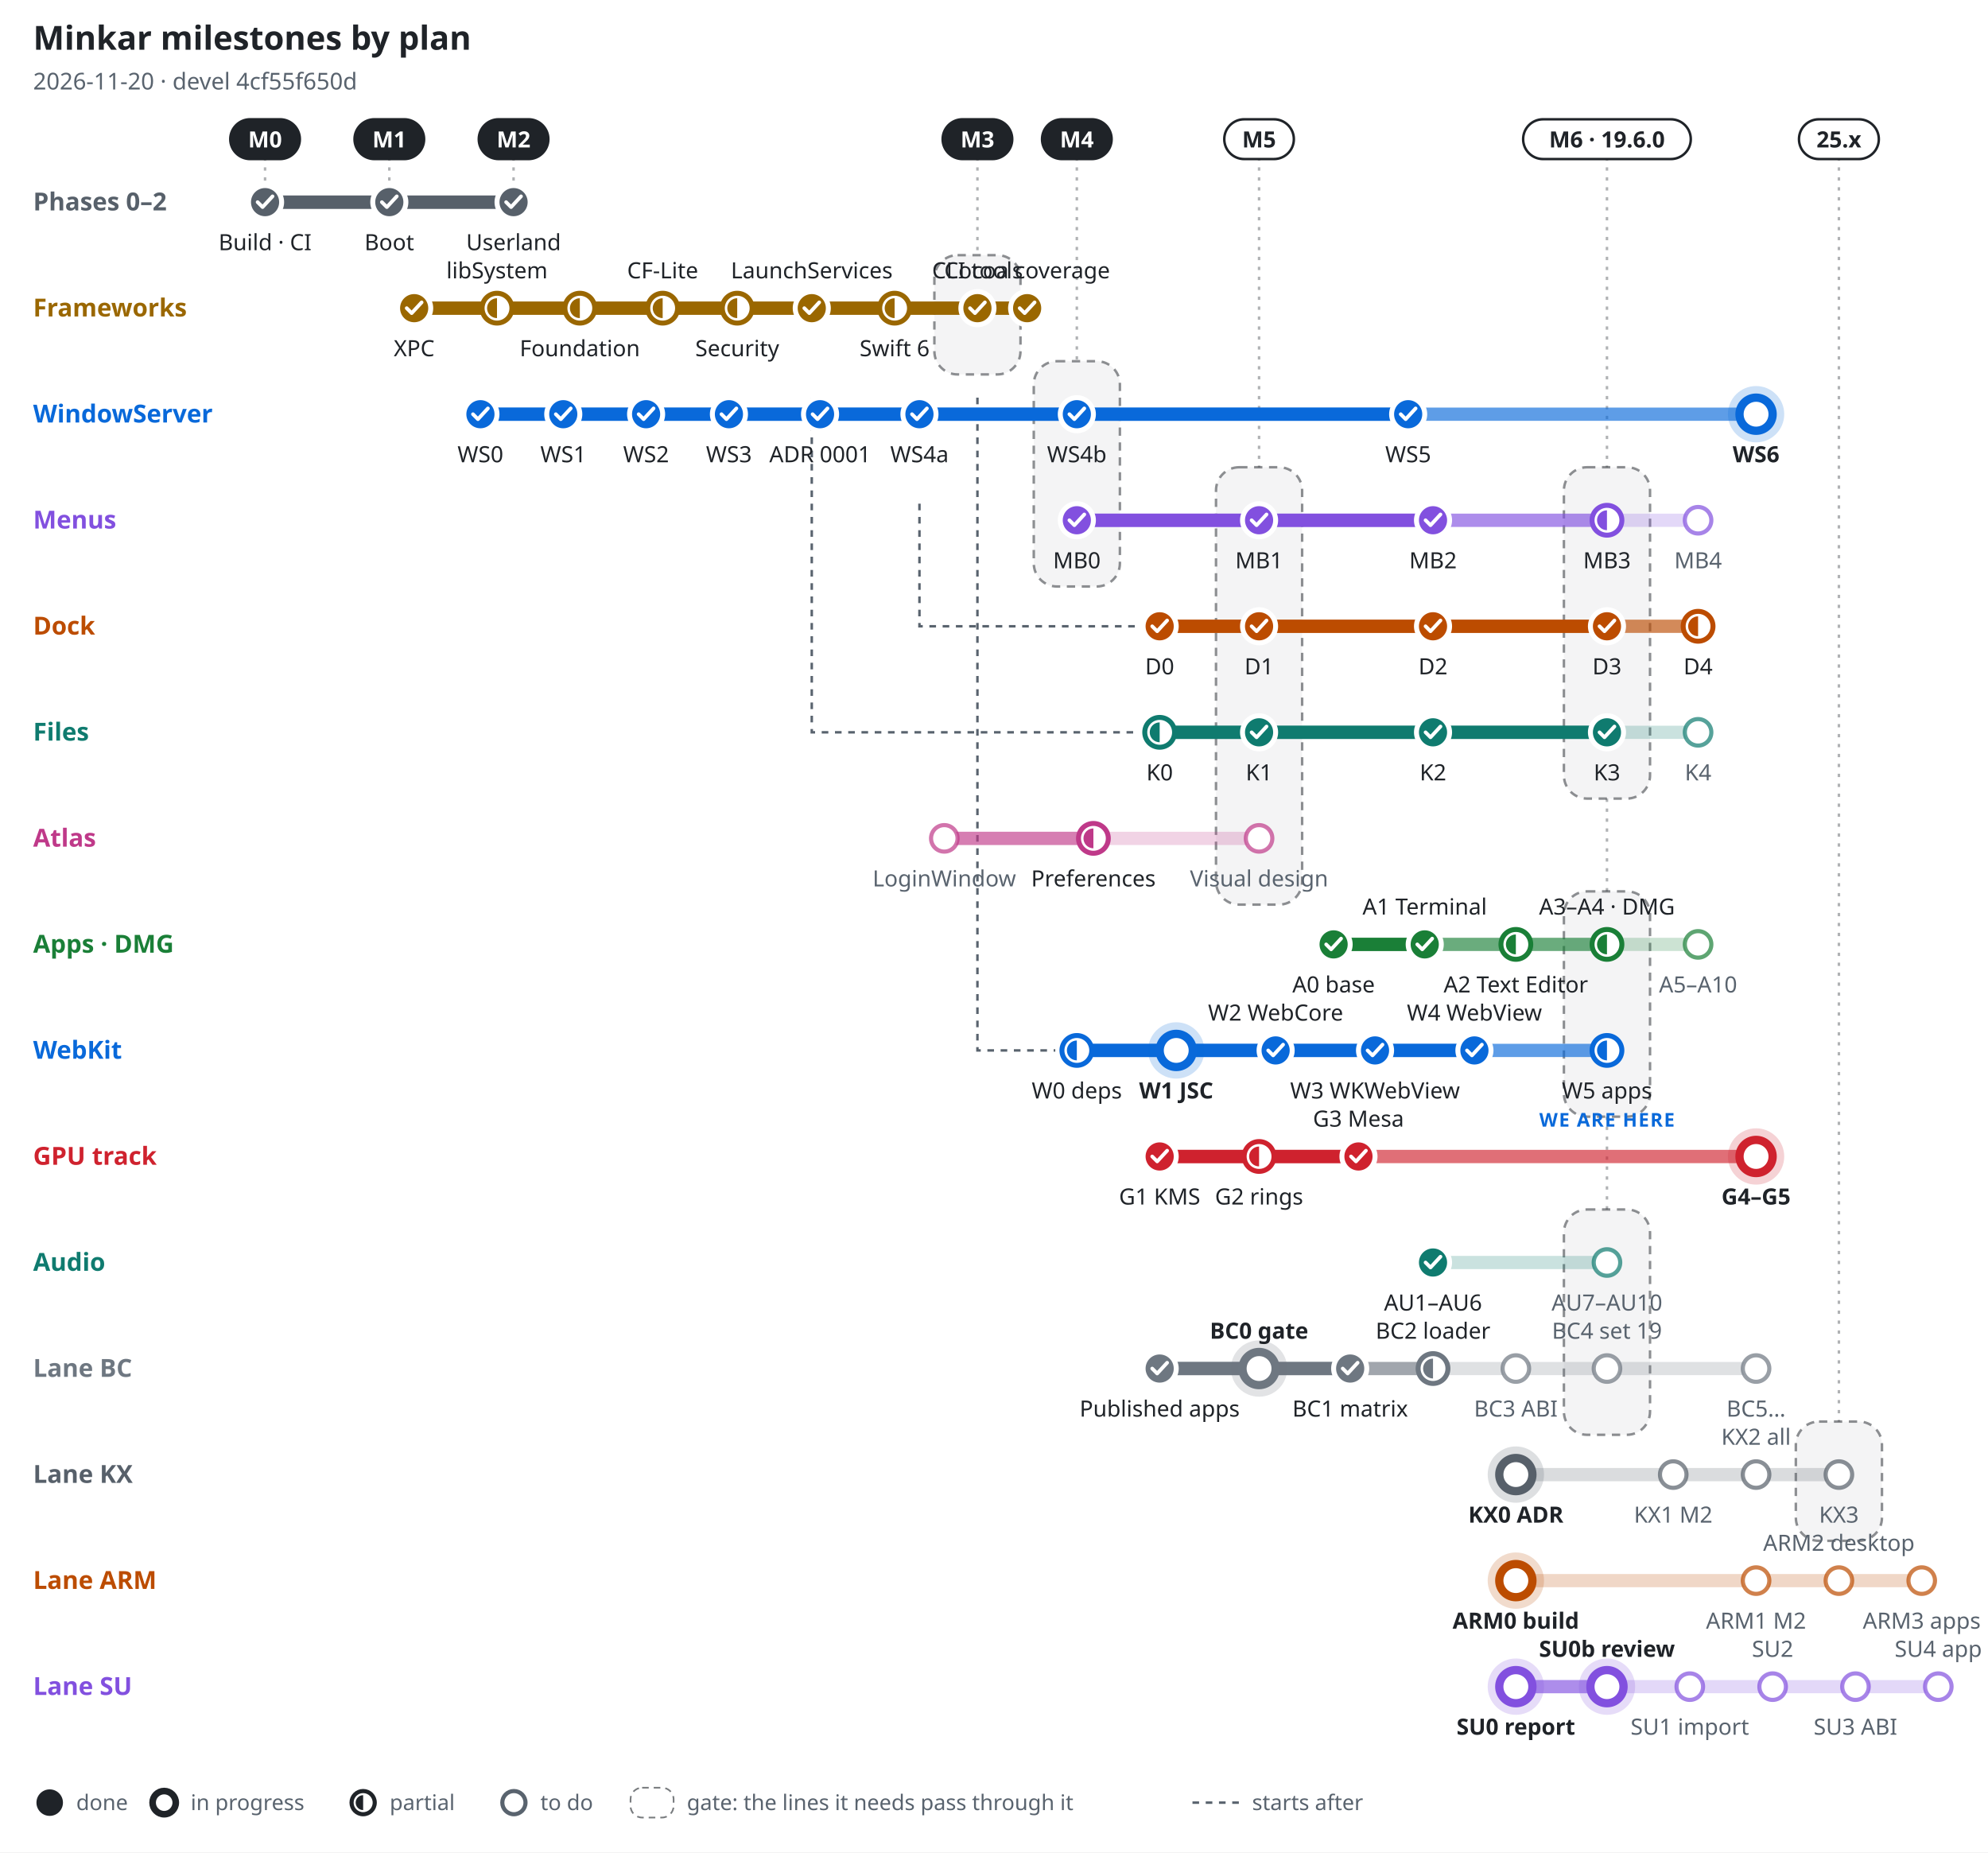
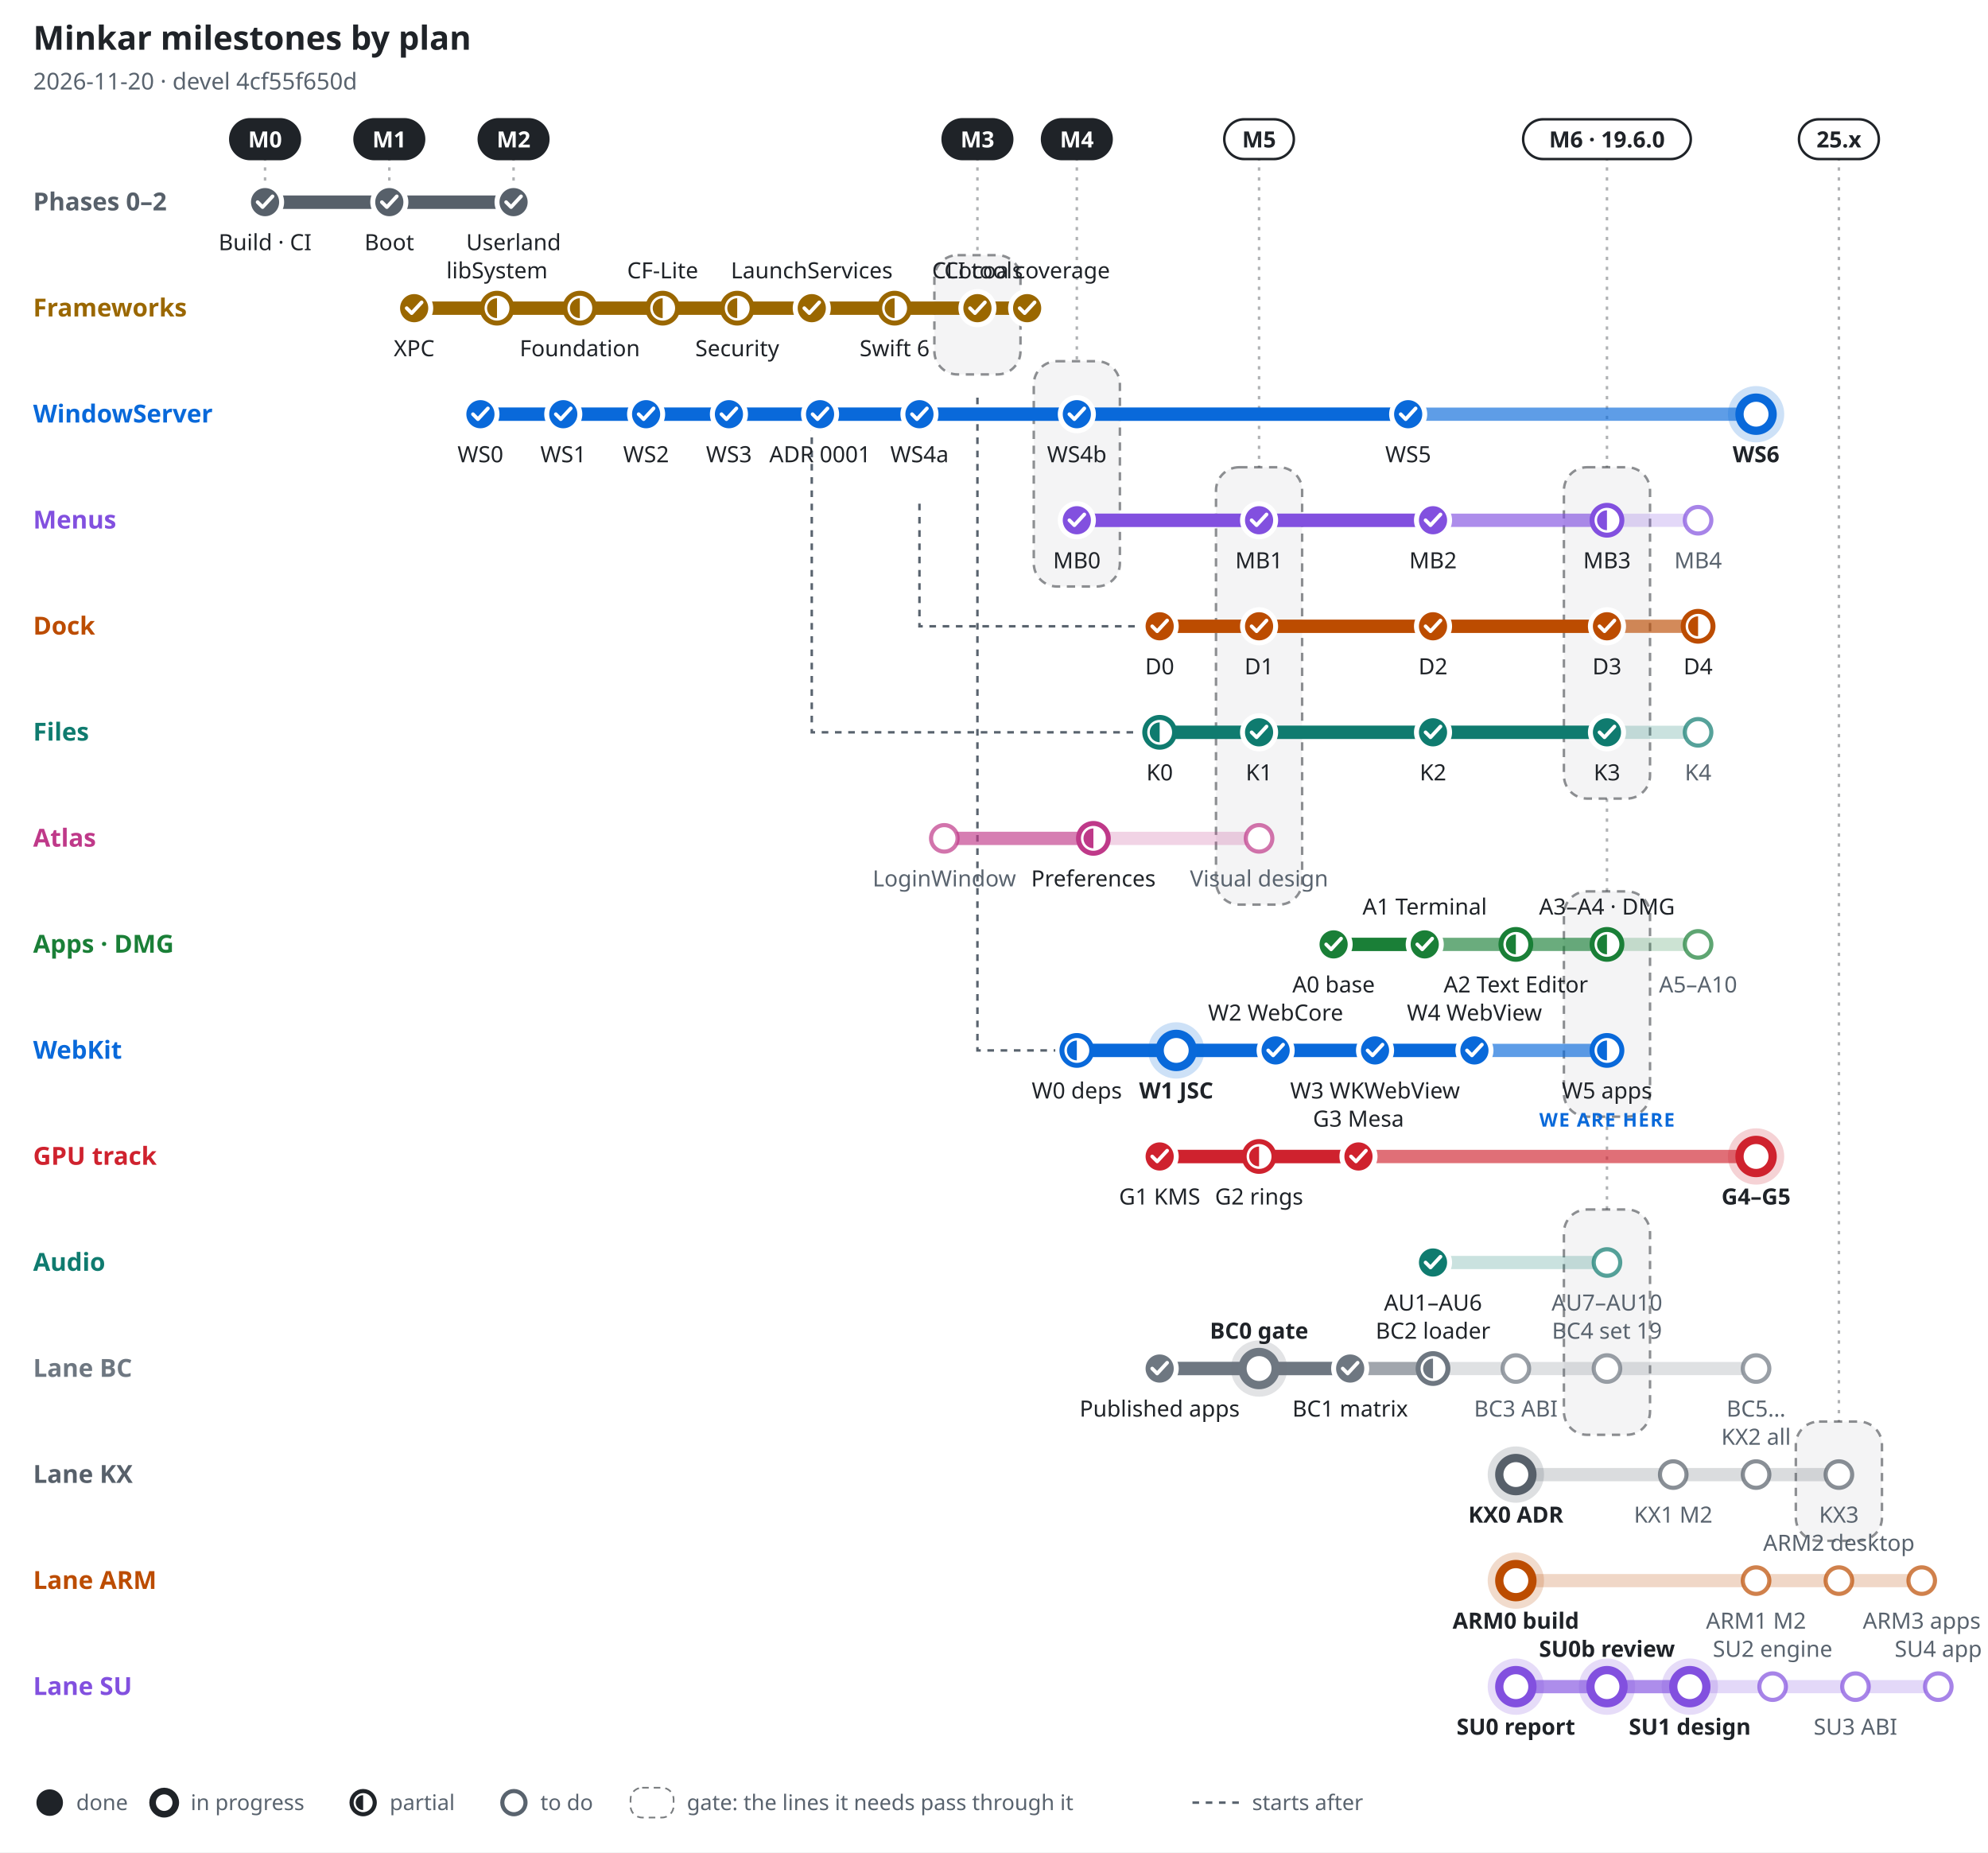
<svg xmlns="http://www.w3.org/2000/svg" width="1200" height="1118" viewBox="0 0 1200 1118" font-family="-apple-system, BlinkMacSystemFont, 'Segoe UI', 'Noto Sans', Helvetica, Arial, sans-serif" role="img" aria-label="Minkar milestones by plan, 2026-11-20">
  <rect width="1200" height="1118" fill="#ffffff" />
  <text x="20" y="30" font-size="20" font-weight="700" fill="#1f2328" text-anchor="start">Minkar milestones by plan</text>
  <text x="20" y="54" font-size="14" font-weight="400" fill="#59636e" text-anchor="start">2026-11-20 · devel 4cf55f650d</text>
  <line x1="160" y1="95" x2="160" y2="110" stroke="#1f2328" stroke-opacity=".35" stroke-width="1.5" stroke-dasharray="2 4" />
  <rect x="139" y="72" width="42" height="24" rx="12" fill="#1f2328" stroke="#1f2328" stroke-width="1.5" />
  <text x="160" y="89" font-size="13.5" font-weight="700" fill="#ffffff" text-anchor="middle">M0</text>
  <line x1="235" y1="95" x2="235" y2="110" stroke="#1f2328" stroke-opacity=".35" stroke-width="1.5" stroke-dasharray="2 4" />
  <rect x="214" y="72" width="42" height="24" rx="12" fill="#1f2328" stroke="#1f2328" stroke-width="1.5" />
  <text x="235" y="89" font-size="13.5" font-weight="700" fill="#ffffff" text-anchor="middle">M1</text>
  <line x1="310" y1="95" x2="310" y2="110" stroke="#1f2328" stroke-opacity=".35" stroke-width="1.5" stroke-dasharray="2 4" />
  <rect x="289" y="72" width="42" height="24" rx="12" fill="#1f2328" stroke="#1f2328" stroke-width="1.5" />
  <text x="310" y="89" font-size="13.5" font-weight="700" fill="#ffffff" text-anchor="middle">M2</text>
  <line x1="590" y1="95" x2="590" y2="154" stroke="#1f2328" stroke-opacity=".35" stroke-width="1.5" stroke-dasharray="2 4" />
  <rect x="564" y="154" width="52" height="72" rx="14" fill="#1f2328" fill-opacity=".05" stroke="#1f2328" stroke-opacity=".5" stroke-width="1.5" stroke-dasharray="5 4" />
  <rect x="569" y="72" width="42" height="24" rx="12" fill="#1f2328" stroke="#1f2328" stroke-width="1.5" />
  <text x="590" y="89" font-size="13.5" font-weight="700" fill="#ffffff" text-anchor="middle">M3</text>
  <line x1="650" y1="95" x2="650" y2="218" stroke="#1f2328" stroke-opacity=".35" stroke-width="1.5" stroke-dasharray="2 4" />
  <rect x="624" y="218" width="52" height="136" rx="14" fill="#1f2328" fill-opacity=".05" stroke="#1f2328" stroke-opacity=".5" stroke-width="1.5" stroke-dasharray="5 4" />
  <rect x="629" y="72" width="42" height="24" rx="12" fill="#1f2328" stroke="#1f2328" stroke-width="1.5" />
  <text x="650" y="89" font-size="13.5" font-weight="700" fill="#ffffff" text-anchor="middle">M4</text>
  <line x1="760" y1="95" x2="760" y2="282" stroke="#1f2328" stroke-opacity=".35" stroke-width="1.5" stroke-dasharray="2 4" />
  <rect x="734" y="282" width="52" height="264" rx="14" fill="#1f2328" fill-opacity=".05" stroke="#1f2328" stroke-opacity=".5" stroke-width="1.5" stroke-dasharray="5 4" />
  <rect x="739" y="72" width="42" height="24" rx="12" fill="#ffffff" stroke="#1f2328" stroke-width="1.5" />
  <text x="760" y="89" font-size="13.5" font-weight="700" fill="#1f2328" text-anchor="middle">M5</text>
  <line x1="970" y1="95" x2="970" y2="282" stroke="#1f2328" stroke-opacity=".35" stroke-width="1.5" stroke-dasharray="2 4" />
  <rect x="944" y="282" width="52" height="200" rx="14" fill="#1f2328" fill-opacity=".05" stroke="#1f2328" stroke-opacity=".5" stroke-width="1.5" stroke-dasharray="5 4" />
  <line x1="970" y1="482" x2="970" y2="538" stroke="#1f2328" stroke-opacity=".35" stroke-width="1.5" stroke-dasharray="2 4" />
  <rect x="944" y="538" width="52" height="136" rx="14" fill="#1f2328" fill-opacity=".05" stroke="#1f2328" stroke-opacity=".5" stroke-width="1.5" stroke-dasharray="5 4" />
  <line x1="970" y1="674" x2="970" y2="730" stroke="#1f2328" stroke-opacity=".35" stroke-width="1.5" stroke-dasharray="2 4" />
  <rect x="944" y="730" width="52" height="136" rx="14" fill="#1f2328" fill-opacity=".05" stroke="#1f2328" stroke-opacity=".5" stroke-width="1.5" stroke-dasharray="5 4" />
  <rect x="919.4" y="72" width="101.2" height="24" rx="12" fill="#ffffff" stroke="#1f2328" stroke-width="1.5" />
  <text x="970" y="89" font-size="13.5" font-weight="700" fill="#1f2328" text-anchor="middle">M6 · 19.6.0</text>
  <line x1="1110" y1="95" x2="1110" y2="858" stroke="#1f2328" stroke-opacity=".35" stroke-width="1.5" stroke-dasharray="2 4" />
  <rect x="1084" y="858" width="52" height="72" rx="14" fill="#1f2328" fill-opacity=".05" stroke="#1f2328" stroke-opacity=".5" stroke-width="1.5" stroke-dasharray="5 4" />
  <rect x="1085.9" y="72" width="48.2" height="24" rx="12" fill="#ffffff" stroke="#1f2328" stroke-width="1.5" />
  <text x="1110" y="89" font-size="13.5" font-weight="700" fill="#1f2328" text-anchor="middle">25.x</text>
  <path d="M555 304 V378 H687" fill="none" stroke="#59636e" stroke-width="1.5" stroke-dasharray="4 4" />
  <path d="M490 240 V442 H687" fill="none" stroke="#59636e" stroke-width="1.5" stroke-dasharray="4 4" />
  <path d="M590 240 V634 H637" fill="none" stroke="#59636e" stroke-width="1.5" stroke-dasharray="4 4" />
  <text x="20" y="127" font-size="15" font-weight="700" fill="#57606a" text-anchor="start">Phases 0–2</text>
  <line x1="160" y1="122" x2="310" y2="122" stroke="#57606a" stroke-opacity=".22" stroke-width="8" stroke-linecap="round" />
  <line x1="160" y1="122" x2="310" y2="122" stroke="#57606a" stroke-opacity=".55" stroke-width="8" stroke-linecap="round" />
  <line x1="160" y1="122" x2="310" y2="122" stroke="#57606a" stroke-opacity="1" stroke-width="8" stroke-linecap="round" />
  <circle cx="160" cy="122" r="10" fill="#57606a" stroke="#ffffff" stroke-width="3" />
  <path d="M155.5 122 l3 3 l6 -6.5" fill="none" stroke="#ffffff" stroke-width="2.2" stroke-linecap="round" stroke-linejoin="round" />
  <text x="160" y="151" font-size="13.5" font-weight="500" fill="#1f2328" text-anchor="middle">Build · CI</text>
  <circle cx="235" cy="122" r="10" fill="#57606a" stroke="#ffffff" stroke-width="3" />
  <path d="M230.5 122 l3 3 l6 -6.5" fill="none" stroke="#ffffff" stroke-width="2.2" stroke-linecap="round" stroke-linejoin="round" />
  <text x="235" y="151" font-size="13.5" font-weight="500" fill="#1f2328" text-anchor="middle">Boot</text>
  <circle cx="310" cy="122" r="10" fill="#57606a" stroke="#ffffff" stroke-width="3" />
  <path d="M305.5 122 l3 3 l6 -6.5" fill="none" stroke="#ffffff" stroke-width="2.2" stroke-linecap="round" stroke-linejoin="round" />
  <text x="310" y="151" font-size="13.5" font-weight="500" fill="#1f2328" text-anchor="middle">Userland</text>
  <text x="20" y="191" font-size="15" font-weight="700" fill="#9a6700" text-anchor="start">Frameworks</text>
  <line x1="250" y1="186" x2="620" y2="186" stroke="#9a6700" stroke-opacity=".22" stroke-width="8" stroke-linecap="round" />
  <line x1="250" y1="186" x2="620" y2="186" stroke="#9a6700" stroke-opacity=".55" stroke-width="8" stroke-linecap="round" />
  <line x1="250" y1="186" x2="620" y2="186" stroke="#9a6700" stroke-opacity="1" stroke-width="8" stroke-linecap="round" />
  <circle cx="250" cy="186" r="10" fill="#9a6700" stroke="#ffffff" stroke-width="3" />
  <path d="M245.5 186 l3 3 l6 -6.5" fill="none" stroke="#ffffff" stroke-width="2.2" stroke-linecap="round" stroke-linejoin="round" />
  <text x="250" y="215" font-size="13.5" font-weight="500" fill="#1f2328" text-anchor="middle">XPC</text>
  <circle cx="300" cy="186" r="9" fill="#ffffff" stroke="#9a6700" stroke-width="3" />
  <path d="M300 180 A6 6 0 0 0 300 192 Z" fill="#9a6700" />
  <text x="300" y="168" font-size="13.5" font-weight="500" fill="#1f2328" text-anchor="middle">libSystem</text>
  <circle cx="350" cy="186" r="9" fill="#ffffff" stroke="#9a6700" stroke-width="3" />
  <path d="M350 180 A6 6 0 0 0 350 192 Z" fill="#9a6700" />
  <text x="350" y="215" font-size="13.5" font-weight="500" fill="#1f2328" text-anchor="middle">Foundation</text>
  <circle cx="400" cy="186" r="9" fill="#ffffff" stroke="#9a6700" stroke-width="3" />
  <path d="M400 180 A6 6 0 0 0 400 192 Z" fill="#9a6700" />
  <text x="400" y="168" font-size="13.5" font-weight="500" fill="#1f2328" text-anchor="middle">CF-Lite</text>
  <circle cx="445" cy="186" r="9" fill="#ffffff" stroke="#9a6700" stroke-width="3" />
  <path d="M445 180 A6 6 0 0 0 445 192 Z" fill="#9a6700" />
  <text x="445" y="215" font-size="13.5" font-weight="500" fill="#1f2328" text-anchor="middle">Security</text>
  <circle cx="490" cy="186" r="10" fill="#9a6700" stroke="#ffffff" stroke-width="3" />
  <path d="M485.5 186 l3 3 l6 -6.5" fill="none" stroke="#ffffff" stroke-width="2.2" stroke-linecap="round" stroke-linejoin="round" />
  <text x="490" y="168" font-size="13.5" font-weight="500" fill="#1f2328" text-anchor="middle">LaunchServices</text>
  <circle cx="540" cy="186" r="9" fill="#ffffff" stroke="#9a6700" stroke-width="3" />
  <path d="M540 180 A6 6 0 0 0 540 192 Z" fill="#9a6700" />
  <text x="540" y="215" font-size="13.5" font-weight="500" fill="#1f2328" text-anchor="middle">Swift 6</text>
  <circle cx="590" cy="186" r="10" fill="#9a6700" stroke="#ffffff" stroke-width="3" />
  <path d="M585.5 186 l3 3 l6 -6.5" fill="none" stroke="#ffffff" stroke-width="2.2" stroke-linecap="round" stroke-linejoin="round" />
  <text x="590" y="168" font-size="13.5" font-weight="500" fill="#1f2328" text-anchor="middle">CLI tools</text>
  <circle cx="620" cy="186" r="10" fill="#9a6700" stroke="#ffffff" stroke-width="3" />
  <path d="M615.5 186 l3 3 l6 -6.5" fill="none" stroke="#ffffff" stroke-width="2.2" stroke-linecap="round" stroke-linejoin="round" />
  <text x="620" y="168" font-size="13.5" font-weight="500" fill="#1f2328" text-anchor="middle">Cocoa coverage</text>
  <text x="20" y="255" font-size="15" font-weight="700" fill="#0969da" text-anchor="start">WindowServer</text>
  <line x1="290" y1="250" x2="1060" y2="250" stroke="#0969da" stroke-opacity=".22" stroke-width="8" stroke-linecap="round" />
  <line x1="290" y1="250" x2="1060" y2="250" stroke="#0969da" stroke-opacity=".55" stroke-width="8" stroke-linecap="round" />
  <line x1="290" y1="250" x2="850" y2="250" stroke="#0969da" stroke-opacity="1" stroke-width="8" stroke-linecap="round" />
  <circle cx="290" cy="250" r="10" fill="#0969da" stroke="#ffffff" stroke-width="3" />
  <path d="M285.5 250 l3 3 l6 -6.5" fill="none" stroke="#ffffff" stroke-width="2.2" stroke-linecap="round" stroke-linejoin="round" />
  <text x="290" y="279" font-size="13.5" font-weight="500" fill="#1f2328" text-anchor="middle">WS0</text>
  <circle cx="340" cy="250" r="10" fill="#0969da" stroke="#ffffff" stroke-width="3" />
  <path d="M335.5 250 l3 3 l6 -6.5" fill="none" stroke="#ffffff" stroke-width="2.2" stroke-linecap="round" stroke-linejoin="round" />
  <text x="340" y="279" font-size="13.5" font-weight="500" fill="#1f2328" text-anchor="middle">WS1</text>
  <circle cx="390" cy="250" r="10" fill="#0969da" stroke="#ffffff" stroke-width="3" />
  <path d="M385.5 250 l3 3 l6 -6.5" fill="none" stroke="#ffffff" stroke-width="2.2" stroke-linecap="round" stroke-linejoin="round" />
  <text x="390" y="279" font-size="13.5" font-weight="500" fill="#1f2328" text-anchor="middle">WS2</text>
  <circle cx="440" cy="250" r="10" fill="#0969da" stroke="#ffffff" stroke-width="3" />
  <path d="M435.5 250 l3 3 l6 -6.5" fill="none" stroke="#ffffff" stroke-width="2.2" stroke-linecap="round" stroke-linejoin="round" />
  <text x="440" y="279" font-size="13.5" font-weight="500" fill="#1f2328" text-anchor="middle">WS3</text>
  <circle cx="495" cy="250" r="10" fill="#0969da" stroke="#ffffff" stroke-width="3" />
  <path d="M490.5 250 l3 3 l6 -6.5" fill="none" stroke="#ffffff" stroke-width="2.2" stroke-linecap="round" stroke-linejoin="round" />
  <text x="495" y="279" font-size="13.5" font-weight="500" fill="#1f2328" text-anchor="middle">ADR 0001</text>
  <circle cx="555" cy="250" r="10" fill="#0969da" stroke="#ffffff" stroke-width="3" />
  <path d="M550.5 250 l3 3 l6 -6.5" fill="none" stroke="#ffffff" stroke-width="2.2" stroke-linecap="round" stroke-linejoin="round" />
  <text x="555" y="279" font-size="13.5" font-weight="500" fill="#1f2328" text-anchor="middle">WS4a</text>
  <circle cx="650" cy="250" r="10" fill="#0969da" stroke="#ffffff" stroke-width="3" />
  <path d="M645.5 250 l3 3 l6 -6.5" fill="none" stroke="#ffffff" stroke-width="2.2" stroke-linecap="round" stroke-linejoin="round" />
  <text x="650" y="279" font-size="13.5" font-weight="500" fill="#1f2328" text-anchor="middle">WS4b</text>
  <circle cx="850" cy="250" r="10" fill="#0969da" stroke="#ffffff" stroke-width="3" />
  <path d="M845.5 250 l3 3 l6 -6.5" fill="none" stroke="#ffffff" stroke-width="2.2" stroke-linecap="round" stroke-linejoin="round" />
  <text x="850" y="279" font-size="13.5" font-weight="500" fill="#1f2328" text-anchor="middle">WS5</text>
  <circle cx="1060" cy="250" r="17" fill="#0969da" fill-opacity=".2" />
  <circle cx="1060" cy="250" r="10" fill="#ffffff" stroke="#0969da" stroke-width="5" />
  <text x="1060" y="279" font-size="13.5" font-weight="700" fill="#1f2328" text-anchor="middle">WS6</text>
  <text x="20" y="319" font-size="15" font-weight="700" fill="#8250df" text-anchor="start">Menus</text>
  <line x1="650" y1="314" x2="1025" y2="314" stroke="#8250df" stroke-opacity=".22" stroke-width="8" stroke-linecap="round" />
  <line x1="650" y1="314" x2="970" y2="314" stroke="#8250df" stroke-opacity=".55" stroke-width="8" stroke-linecap="round" />
  <line x1="650" y1="314" x2="865" y2="314" stroke="#8250df" stroke-opacity="1" stroke-width="8" stroke-linecap="round" />
  <circle cx="650" cy="314" r="10" fill="#8250df" stroke="#ffffff" stroke-width="3" />
  <path d="M645.5 314 l3 3 l6 -6.5" fill="none" stroke="#ffffff" stroke-width="2.2" stroke-linecap="round" stroke-linejoin="round" />
  <text x="650" y="343" font-size="13.5" font-weight="500" fill="#1f2328" text-anchor="middle">MB0</text>
  <circle cx="760" cy="314" r="10" fill="#8250df" stroke="#ffffff" stroke-width="3" />
  <path d="M755.5 314 l3 3 l6 -6.5" fill="none" stroke="#ffffff" stroke-width="2.2" stroke-linecap="round" stroke-linejoin="round" />
  <text x="760" y="343" font-size="13.5" font-weight="500" fill="#1f2328" text-anchor="middle">MB1</text>
  <circle cx="865" cy="314" r="10" fill="#8250df" stroke="#ffffff" stroke-width="3" />
  <path d="M860.5 314 l3 3 l6 -6.5" fill="none" stroke="#ffffff" stroke-width="2.2" stroke-linecap="round" stroke-linejoin="round" />
  <text x="865" y="343" font-size="13.5" font-weight="500" fill="#1f2328" text-anchor="middle">MB2</text>
  <circle cx="970" cy="314" r="9" fill="#ffffff" stroke="#8250df" stroke-width="3" />
  <path d="M970 308 A6 6 0 0 0 970 320 Z" fill="#8250df" />
  <text x="970" y="343" font-size="13.5" font-weight="500" fill="#1f2328" text-anchor="middle">MB3</text>
  <circle cx="1025" cy="314" r="8" fill="#ffffff" stroke="#8250df" stroke-opacity=".7" stroke-width="2.5" />
  <text x="1025" y="343" font-size="13.5" font-weight="500" fill="#59636e" text-anchor="middle">MB4</text>
  <text x="20" y="383" font-size="15" font-weight="700" fill="#bc4c00" text-anchor="start">Dock</text>
  <line x1="700" y1="378" x2="1025" y2="378" stroke="#bc4c00" stroke-opacity=".22" stroke-width="8" stroke-linecap="round" />
  <line x1="700" y1="378" x2="1025" y2="378" stroke="#bc4c00" stroke-opacity=".55" stroke-width="8" stroke-linecap="round" />
  <line x1="700" y1="378" x2="970" y2="378" stroke="#bc4c00" stroke-opacity="1" stroke-width="8" stroke-linecap="round" />
  <circle cx="700" cy="378" r="10" fill="#bc4c00" stroke="#ffffff" stroke-width="3" />
  <path d="M695.5 378 l3 3 l6 -6.5" fill="none" stroke="#ffffff" stroke-width="2.2" stroke-linecap="round" stroke-linejoin="round" />
  <text x="700" y="407" font-size="13.5" font-weight="500" fill="#1f2328" text-anchor="middle">D0</text>
  <circle cx="760" cy="378" r="10" fill="#bc4c00" stroke="#ffffff" stroke-width="3" />
  <path d="M755.5 378 l3 3 l6 -6.5" fill="none" stroke="#ffffff" stroke-width="2.2" stroke-linecap="round" stroke-linejoin="round" />
  <text x="760" y="407" font-size="13.5" font-weight="500" fill="#1f2328" text-anchor="middle">D1</text>
  <circle cx="865" cy="378" r="10" fill="#bc4c00" stroke="#ffffff" stroke-width="3" />
  <path d="M860.5 378 l3 3 l6 -6.5" fill="none" stroke="#ffffff" stroke-width="2.2" stroke-linecap="round" stroke-linejoin="round" />
  <text x="865" y="407" font-size="13.5" font-weight="500" fill="#1f2328" text-anchor="middle">D2</text>
  <circle cx="970" cy="378" r="10" fill="#bc4c00" stroke="#ffffff" stroke-width="3" />
  <path d="M965.5 378 l3 3 l6 -6.5" fill="none" stroke="#ffffff" stroke-width="2.2" stroke-linecap="round" stroke-linejoin="round" />
  <text x="970" y="407" font-size="13.5" font-weight="500" fill="#1f2328" text-anchor="middle">D3</text>
  <circle cx="1025" cy="378" r="9" fill="#ffffff" stroke="#bc4c00" stroke-width="3" />
  <path d="M1025 372 A6 6 0 0 0 1025 384 Z" fill="#bc4c00" />
  <text x="1025" y="407" font-size="13.5" font-weight="500" fill="#1f2328" text-anchor="middle">D4</text>
  <text x="20" y="447" font-size="15" font-weight="700" fill="#0f7b6f" text-anchor="start">Files</text>
  <line x1="700" y1="442" x2="1025" y2="442" stroke="#0f7b6f" stroke-opacity=".22" stroke-width="8" stroke-linecap="round" />
  <line x1="700" y1="442" x2="970" y2="442" stroke="#0f7b6f" stroke-opacity=".55" stroke-width="8" stroke-linecap="round" />
  <line x1="700" y1="442" x2="970" y2="442" stroke="#0f7b6f" stroke-opacity="1" stroke-width="8" stroke-linecap="round" />
  <circle cx="700" cy="442" r="9" fill="#ffffff" stroke="#0f7b6f" stroke-width="3" />
  <path d="M700 436 A6 6 0 0 0 700 448 Z" fill="#0f7b6f" />
  <text x="700" y="471" font-size="13.5" font-weight="500" fill="#1f2328" text-anchor="middle">K0</text>
  <circle cx="760" cy="442" r="10" fill="#0f7b6f" stroke="#ffffff" stroke-width="3" />
  <path d="M755.5 442 l3 3 l6 -6.5" fill="none" stroke="#ffffff" stroke-width="2.2" stroke-linecap="round" stroke-linejoin="round" />
  <text x="760" y="471" font-size="13.5" font-weight="500" fill="#1f2328" text-anchor="middle">K1</text>
  <circle cx="865" cy="442" r="10" fill="#0f7b6f" stroke="#ffffff" stroke-width="3" />
  <path d="M860.5 442 l3 3 l6 -6.5" fill="none" stroke="#ffffff" stroke-width="2.2" stroke-linecap="round" stroke-linejoin="round" />
  <text x="865" y="471" font-size="13.5" font-weight="500" fill="#1f2328" text-anchor="middle">K2</text>
  <circle cx="970" cy="442" r="10" fill="#0f7b6f" stroke="#ffffff" stroke-width="3" />
  <path d="M965.5 442 l3 3 l6 -6.5" fill="none" stroke="#ffffff" stroke-width="2.2" stroke-linecap="round" stroke-linejoin="round" />
  <text x="970" y="471" font-size="13.5" font-weight="500" fill="#1f2328" text-anchor="middle">K3</text>
  <circle cx="1025" cy="442" r="8" fill="#ffffff" stroke="#0f7b6f" stroke-opacity=".7" stroke-width="2.5" />
  <text x="1025" y="471" font-size="13.5" font-weight="500" fill="#59636e" text-anchor="middle">K4</text>
  <text x="20" y="511" font-size="15" font-weight="700" fill="#bf3989" text-anchor="start">Atlas</text>
  <line x1="570" y1="506" x2="760" y2="506" stroke="#bf3989" stroke-opacity=".22" stroke-width="8" stroke-linecap="round" />
  <line x1="570" y1="506" x2="660" y2="506" stroke="#bf3989" stroke-opacity=".55" stroke-width="8" stroke-linecap="round" />
  <circle cx="570" cy="506" r="8" fill="#ffffff" stroke="#bf3989" stroke-opacity=".7" stroke-width="2.5" />
  <text x="570" y="535" font-size="13.5" font-weight="500" fill="#59636e" text-anchor="middle">LoginWindow</text>
  <circle cx="660" cy="506" r="9" fill="#ffffff" stroke="#bf3989" stroke-width="3" />
  <path d="M660 500 A6 6 0 0 0 660 512 Z" fill="#bf3989" />
  <text x="660" y="535" font-size="13.5" font-weight="500" fill="#1f2328" text-anchor="middle">Preferences</text>
  <circle cx="760" cy="506" r="8" fill="#ffffff" stroke="#bf3989" stroke-opacity=".7" stroke-width="2.5" />
  <text x="760" y="535" font-size="13.5" font-weight="500" fill="#59636e" text-anchor="middle">Visual design</text>
  <text x="20" y="575" font-size="15" font-weight="700" fill="#1a7f37" text-anchor="start">Apps · DMG</text>
  <line x1="805" y1="570" x2="1025" y2="570" stroke="#1a7f37" stroke-opacity=".22" stroke-width="8" stroke-linecap="round" />
  <line x1="805" y1="570" x2="970" y2="570" stroke="#1a7f37" stroke-opacity=".55" stroke-width="8" stroke-linecap="round" />
  <line x1="805" y1="570" x2="860" y2="570" stroke="#1a7f37" stroke-opacity="1" stroke-width="8" stroke-linecap="round" />
  <circle cx="805" cy="570" r="10" fill="#1a7f37" stroke="#ffffff" stroke-width="3" />
  <path d="M800.5 570 l3 3 l6 -6.5" fill="none" stroke="#ffffff" stroke-width="2.2" stroke-linecap="round" stroke-linejoin="round" />
  <text x="805" y="599" font-size="13.5" font-weight="500" fill="#1f2328" text-anchor="middle">A0 base</text>
  <circle cx="860" cy="570" r="10" fill="#1a7f37" stroke="#ffffff" stroke-width="3" />
  <path d="M855.5 570 l3 3 l6 -6.5" fill="none" stroke="#ffffff" stroke-width="2.2" stroke-linecap="round" stroke-linejoin="round" />
  <text x="860" y="552" font-size="13.5" font-weight="500" fill="#1f2328" text-anchor="middle">A1 Terminal</text>
  <circle cx="915" cy="570" r="9" fill="#ffffff" stroke="#1a7f37" stroke-width="3" />
  <path d="M915 564 A6 6 0 0 0 915 576 Z" fill="#1a7f37" />
  <text x="915" y="599" font-size="13.5" font-weight="500" fill="#1f2328" text-anchor="middle">A2 Text Editor</text>
  <circle cx="970" cy="570" r="9" fill="#ffffff" stroke="#1a7f37" stroke-width="3" />
  <path d="M970 564 A6 6 0 0 0 970 576 Z" fill="#1a7f37" />
  <text x="970" y="552" font-size="13.5" font-weight="500" fill="#1f2328" text-anchor="middle">A3–A4 · DMG</text>
  <circle cx="1025" cy="570" r="8" fill="#ffffff" stroke="#1a7f37" stroke-opacity=".7" stroke-width="2.5" />
  <text x="1025" y="599" font-size="13.5" font-weight="500" fill="#59636e" text-anchor="middle">A5–A10</text>
  <text x="20" y="639" font-size="15" font-weight="700" fill="#0969da" text-anchor="start">WebKit</text>
  <line x1="650" y1="634" x2="970" y2="634" stroke="#0969da" stroke-opacity=".22" stroke-width="8" stroke-linecap="round" />
  <line x1="650" y1="634" x2="970" y2="634" stroke="#0969da" stroke-opacity=".55" stroke-width="8" stroke-linecap="round" />
  <line x1="650" y1="634" x2="890" y2="634" stroke="#0969da" stroke-opacity="1" stroke-width="8" stroke-linecap="round" />
  <circle cx="650" cy="634" r="9" fill="#ffffff" stroke="#0969da" stroke-width="3" />
  <path d="M650 628 A6 6 0 0 0 650 640 Z" fill="#0969da" />
  <text x="650" y="663" font-size="13.5" font-weight="500" fill="#1f2328" text-anchor="middle">W0 deps</text>
  <circle cx="710" cy="634" r="17" fill="#0969da" fill-opacity=".2" />
  <circle cx="710" cy="634" r="10" fill="#ffffff" stroke="#0969da" stroke-width="5" />
  <text x="710" y="663" font-size="13.5" font-weight="700" fill="#1f2328" text-anchor="middle">W1 JSC</text>
  <circle cx="770" cy="634" r="10" fill="#0969da" stroke="#ffffff" stroke-width="3" />
  <path d="M765.5 634 l3 3 l6 -6.5" fill="none" stroke="#ffffff" stroke-width="2.2" stroke-linecap="round" stroke-linejoin="round" />
  <text x="770" y="616" font-size="13.5" font-weight="500" fill="#1f2328" text-anchor="middle">W2 WebCore</text>
  <circle cx="830" cy="634" r="10" fill="#0969da" stroke="#ffffff" stroke-width="3" />
  <path d="M825.5 634 l3 3 l6 -6.5" fill="none" stroke="#ffffff" stroke-width="2.2" stroke-linecap="round" stroke-linejoin="round" />
  <text x="830" y="663" font-size="13.5" font-weight="500" fill="#1f2328" text-anchor="middle">W3 WKWebView</text>
  <circle cx="890" cy="634" r="10" fill="#0969da" stroke="#ffffff" stroke-width="3" />
  <path d="M885.5 634 l3 3 l6 -6.5" fill="none" stroke="#ffffff" stroke-width="2.2" stroke-linecap="round" stroke-linejoin="round" />
  <text x="890" y="616" font-size="13.5" font-weight="500" fill="#1f2328" text-anchor="middle">W4 WebView</text>
  <circle cx="970" cy="634" r="9" fill="#ffffff" stroke="#0969da" stroke-width="3" />
  <path d="M970 628 A6 6 0 0 0 970 640 Z" fill="#0969da" />
  <text x="970" y="663" font-size="13.5" font-weight="500" fill="#1f2328" text-anchor="middle">W5 apps</text>
  <text x="970" y="680" font-size="11.5" font-weight="800" fill="#0969da" text-anchor="middle" letter-spacing=".06em">WE ARE HERE</text>
  <text x="20" y="703" font-size="15" font-weight="700" fill="#cf222e" text-anchor="start">GPU track</text>
  <line x1="700" y1="698" x2="1060" y2="698" stroke="#cf222e" stroke-opacity=".22" stroke-width="8" stroke-linecap="round" />
  <line x1="700" y1="698" x2="1060" y2="698" stroke="#cf222e" stroke-opacity=".55" stroke-width="8" stroke-linecap="round" />
  <line x1="700" y1="698" x2="820" y2="698" stroke="#cf222e" stroke-opacity="1" stroke-width="8" stroke-linecap="round" />
  <circle cx="700" cy="698" r="10" fill="#cf222e" stroke="#ffffff" stroke-width="3" />
  <path d="M695.5 698 l3 3 l6 -6.5" fill="none" stroke="#ffffff" stroke-width="2.2" stroke-linecap="round" stroke-linejoin="round" />
  <text x="700" y="727" font-size="13.5" font-weight="500" fill="#1f2328" text-anchor="middle">G1 KMS</text>
  <circle cx="760" cy="698" r="9" fill="#ffffff" stroke="#cf222e" stroke-width="3" />
  <path d="M760 692 A6 6 0 0 0 760 704 Z" fill="#cf222e" />
  <text x="760" y="727" font-size="13.5" font-weight="500" fill="#1f2328" text-anchor="middle">G2 rings</text>
  <circle cx="820" cy="698" r="10" fill="#cf222e" stroke="#ffffff" stroke-width="3" />
  <path d="M815.5 698 l3 3 l6 -6.5" fill="none" stroke="#ffffff" stroke-width="2.2" stroke-linecap="round" stroke-linejoin="round" />
  <text x="820" y="680" font-size="13.5" font-weight="500" fill="#1f2328" text-anchor="middle">G3 Mesa</text>
  <circle cx="1060" cy="698" r="17" fill="#cf222e" fill-opacity=".2" />
  <circle cx="1060" cy="698" r="10" fill="#ffffff" stroke="#cf222e" stroke-width="5" />
  <text x="1060" y="727" font-size="13.5" font-weight="700" fill="#1f2328" text-anchor="middle">G4–G5</text>
  <text x="20" y="767" font-size="15" font-weight="700" fill="#0f7b6f" text-anchor="start">Audio</text>
  <line x1="865" y1="762" x2="970" y2="762" stroke="#0f7b6f" stroke-opacity=".22" stroke-width="8" stroke-linecap="round" />
  <line x1="865" y1="762" x2="865" y2="762" stroke="#0f7b6f" stroke-opacity=".55" stroke-width="8" stroke-linecap="round" />
  <line x1="865" y1="762" x2="865" y2="762" stroke="#0f7b6f" stroke-opacity="1" stroke-width="8" stroke-linecap="round" />
  <circle cx="865" cy="762" r="10" fill="#0f7b6f" stroke="#ffffff" stroke-width="3" />
  <path d="M860.5 762 l3 3 l6 -6.5" fill="none" stroke="#ffffff" stroke-width="2.2" stroke-linecap="round" stroke-linejoin="round" />
  <text x="865" y="791" font-size="13.5" font-weight="500" fill="#1f2328" text-anchor="middle">AU1–AU6</text>
  <circle cx="970" cy="762" r="8" fill="#ffffff" stroke="#0f7b6f" stroke-opacity=".7" stroke-width="2.5" />
  <text x="970" y="791" font-size="13.5" font-weight="500" fill="#59636e" text-anchor="middle">AU7–AU10</text>
  <text x="20" y="831" font-size="15" font-weight="700" fill="#6e7781" text-anchor="start">Lane BC</text>
  <line x1="700" y1="826" x2="1060" y2="826" stroke="#6e7781" stroke-opacity=".22" stroke-width="8" stroke-linecap="round" />
  <line x1="700" y1="826" x2="865" y2="826" stroke="#6e7781" stroke-opacity=".55" stroke-width="8" stroke-linecap="round" />
  <line x1="700" y1="826" x2="815" y2="826" stroke="#6e7781" stroke-opacity="1" stroke-width="8" stroke-linecap="round" />
  <circle cx="700" cy="826" r="10" fill="#6e7781" stroke="#ffffff" stroke-width="3" />
  <path d="M695.5 826 l3 3 l6 -6.5" fill="none" stroke="#ffffff" stroke-width="2.2" stroke-linecap="round" stroke-linejoin="round" />
  <text x="700" y="855" font-size="13.5" font-weight="500" fill="#1f2328" text-anchor="middle">Published apps</text>
  <circle cx="760" cy="826" r="17" fill="#6e7781" fill-opacity=".2" />
  <circle cx="760" cy="826" r="10" fill="#ffffff" stroke="#6e7781" stroke-width="5" />
  <text x="760" y="808" font-size="13.5" font-weight="700" fill="#1f2328" text-anchor="middle">BC0 gate</text>
  <circle cx="815" cy="826" r="10" fill="#6e7781" stroke="#ffffff" stroke-width="3" />
  <path d="M810.5 826 l3 3 l6 -6.5" fill="none" stroke="#ffffff" stroke-width="2.2" stroke-linecap="round" stroke-linejoin="round" />
  <text x="815" y="855" font-size="13.5" font-weight="500" fill="#1f2328" text-anchor="middle">BC1 matrix</text>
  <circle cx="865" cy="826" r="9" fill="#ffffff" stroke="#6e7781" stroke-width="3" />
  <path d="M865 820 A6 6 0 0 0 865 832 Z" fill="#6e7781" />
  <text x="865" y="808" font-size="13.5" font-weight="500" fill="#1f2328" text-anchor="middle">BC2 loader</text>
  <circle cx="915" cy="826" r="8" fill="#ffffff" stroke="#6e7781" stroke-opacity=".7" stroke-width="2.5" />
  <text x="915" y="855" font-size="13.5" font-weight="500" fill="#59636e" text-anchor="middle">BC3 ABI</text>
  <circle cx="970" cy="826" r="8" fill="#ffffff" stroke="#6e7781" stroke-opacity=".7" stroke-width="2.5" />
  <text x="970" y="808" font-size="13.5" font-weight="500" fill="#59636e" text-anchor="middle">BC4 set 19</text>
  <circle cx="1060" cy="826" r="8" fill="#ffffff" stroke="#6e7781" stroke-opacity=".7" stroke-width="2.5" />
  <text x="1060" y="855" font-size="13.5" font-weight="500" fill="#59636e" text-anchor="middle">BC5…</text>
  <text x="20" y="895" font-size="15" font-weight="700" fill="#57606a" text-anchor="start">Lane KX</text>
  <line x1="915" y1="890" x2="1110" y2="890" stroke="#57606a" stroke-opacity=".22" stroke-width="8" stroke-linecap="round" />
  <line x1="915" y1="890" x2="915" y2="890" stroke="#57606a" stroke-opacity=".55" stroke-width="8" stroke-linecap="round" />
  <circle cx="915" cy="890" r="17" fill="#57606a" fill-opacity=".2" />
  <circle cx="915" cy="890" r="10" fill="#ffffff" stroke="#57606a" stroke-width="5" />
  <text x="915" y="919" font-size="13.5" font-weight="700" fill="#1f2328" text-anchor="middle">KX0 ADR</text>
  <circle cx="1010" cy="890" r="8" fill="#ffffff" stroke="#57606a" stroke-opacity=".7" stroke-width="2.5" />
  <text x="1010" y="919" font-size="13.5" font-weight="500" fill="#59636e" text-anchor="middle">KX1 M2</text>
  <circle cx="1060" cy="890" r="8" fill="#ffffff" stroke="#57606a" stroke-opacity=".7" stroke-width="2.5" />
  <text x="1060" y="872" font-size="13.5" font-weight="500" fill="#59636e" text-anchor="middle">KX2 all</text>
  <circle cx="1110" cy="890" r="8" fill="#ffffff" stroke="#57606a" stroke-opacity=".7" stroke-width="2.5" />
  <text x="1110" y="919" font-size="13.5" font-weight="500" fill="#59636e" text-anchor="middle">KX3</text>
  <text x="20" y="959" font-size="15" font-weight="700" fill="#bc4c00" text-anchor="start">Lane ARM</text>
  <line x1="915" y1="954" x2="1160" y2="954" stroke="#bc4c00" stroke-opacity=".22" stroke-width="8" stroke-linecap="round" />
  <line x1="915" y1="954" x2="915" y2="954" stroke="#bc4c00" stroke-opacity=".55" stroke-width="8" stroke-linecap="round" />
  <circle cx="915" cy="954" r="17" fill="#bc4c00" fill-opacity=".2" />
  <circle cx="915" cy="954" r="10" fill="#ffffff" stroke="#bc4c00" stroke-width="5" />
  <text x="915" y="983" font-size="13.5" font-weight="700" fill="#1f2328" text-anchor="middle">ARM0 build</text>
  <circle cx="1060" cy="954" r="8" fill="#ffffff" stroke="#bc4c00" stroke-opacity=".7" stroke-width="2.5" />
  <text x="1060" y="983" font-size="13.5" font-weight="500" fill="#59636e" text-anchor="middle">ARM1 M2</text>
  <circle cx="1110" cy="954" r="8" fill="#ffffff" stroke="#bc4c00" stroke-opacity=".7" stroke-width="2.5" />
  <text x="1110" y="936" font-size="13.5" font-weight="500" fill="#59636e" text-anchor="middle">ARM2 desktop</text>
  <circle cx="1160" cy="954" r="8" fill="#ffffff" stroke="#bc4c00" stroke-opacity=".7" stroke-width="2.5" />
  <text x="1160" y="983" font-size="13.5" font-weight="500" fill="#59636e" text-anchor="middle">ARM3 apps</text>
  <text x="20" y="1023" font-size="15" font-weight="700" fill="#8250df" text-anchor="start">Lane SU</text>
  <line x1="915" y1="1018" x2="1170" y2="1018" stroke="#8250df" stroke-opacity=".22" stroke-width="8" stroke-linecap="round" />
-   <line x1="915" y1="1018" x2="970" y2="1018" stroke="#8250df" stroke-opacity=".55" stroke-width="8" stroke-linecap="round" />
+   <line x1="915" y1="1018" x2="1020" y2="1018" stroke="#8250df" stroke-opacity=".55" stroke-width="8" stroke-linecap="round" />
  <circle cx="915" cy="1018" r="17" fill="#8250df" fill-opacity=".2" />
  <circle cx="915" cy="1018" r="10" fill="#ffffff" stroke="#8250df" stroke-width="5" />
  <text x="915" y="1047" font-size="13.5" font-weight="700" fill="#1f2328" text-anchor="middle">SU0 report</text>
  <circle cx="970" cy="1018" r="17" fill="#8250df" fill-opacity=".2" />
  <circle cx="970" cy="1018" r="10" fill="#ffffff" stroke="#8250df" stroke-width="5" />
  <text x="970" y="1000" font-size="13.5" font-weight="700" fill="#1f2328" text-anchor="middle">SU0b review</text>
-   <circle cx="1020" cy="1018" r="8" fill="#ffffff" stroke="#8250df" stroke-opacity=".7" stroke-width="2.5" />
-   <text x="1020" y="1047" font-size="13.5" font-weight="500" fill="#59636e" text-anchor="middle">SU1 import</text>
+   <circle cx="1020" cy="1018" r="17" fill="#8250df" fill-opacity=".2" />
+   <circle cx="1020" cy="1018" r="10" fill="#ffffff" stroke="#8250df" stroke-width="5" />
+   <text x="1020" y="1047" font-size="13.5" font-weight="700" fill="#1f2328" text-anchor="middle">SU1 design</text>
  <circle cx="1070" cy="1018" r="8" fill="#ffffff" stroke="#8250df" stroke-opacity=".7" stroke-width="2.5" />
-   <text x="1070" y="1000" font-size="13.5" font-weight="500" fill="#59636e" text-anchor="middle">SU2</text>
+   <text x="1070" y="1000" font-size="13.5" font-weight="500" fill="#59636e" text-anchor="middle">SU2 engine</text>
  <circle cx="1120" cy="1018" r="8" fill="#ffffff" stroke="#8250df" stroke-opacity=".7" stroke-width="2.5" />
  <text x="1120" y="1047" font-size="13.5" font-weight="500" fill="#59636e" text-anchor="middle">SU3 ABI</text>
  <circle cx="1170" cy="1018" r="8" fill="#ffffff" stroke="#8250df" stroke-opacity=".7" stroke-width="2.5" />
  <text x="1170" y="1000" font-size="13.5" font-weight="500" fill="#59636e" text-anchor="middle">SU4 app</text>
  <circle cx="30" cy="1088" r="8" fill="#1f2328" />
  <text x="46" y="1092.5" font-size="13" font-weight="400" fill="#59636e" text-anchor="start">done</text>
  <circle cx="99.1" cy="1088" r="7" fill="#ffffff" stroke="#1f2328" stroke-width="4" />
  <text x="115.1" y="1092.5" font-size="13" font-weight="400" fill="#59636e" text-anchor="start">in progress</text>
  <circle cx="219.2" cy="1088" r="7" fill="#ffffff" stroke="#1f2328" stroke-width="2.5" />
  <path d="M219.2 1083.5 A4.5 4.5 0 0 0 219.2 1092.5 Z" fill="#1f2328" />
  <text x="235.2" y="1092.5" font-size="13" font-weight="400" fill="#59636e" text-anchor="start">partial</text>
  <circle cx="310.2" cy="1088" r="7" fill="#ffffff" stroke="#59636e" stroke-width="2.5" />
  <text x="326.2" y="1092.5" font-size="13" font-weight="400" fill="#59636e" text-anchor="start">to do</text>
  <rect x="380.6" y="1079" width="26" height="18" rx="7" fill="none" stroke="#1f2328" stroke-opacity=".6" stroke-dasharray="4 3" />
  <text x="414.6" y="1092.5" font-size="13" font-weight="400" fill="#59636e" text-anchor="start">gate: the lines it needs pass through it</text>
  <path d="M719.8 1088 h28" stroke="#59636e" stroke-width="1.5" stroke-dasharray="4 4" />
  <text x="755.8" y="1092.5" font-size="13" font-weight="400" fill="#59636e" text-anchor="start">starts after</text>
</svg>
